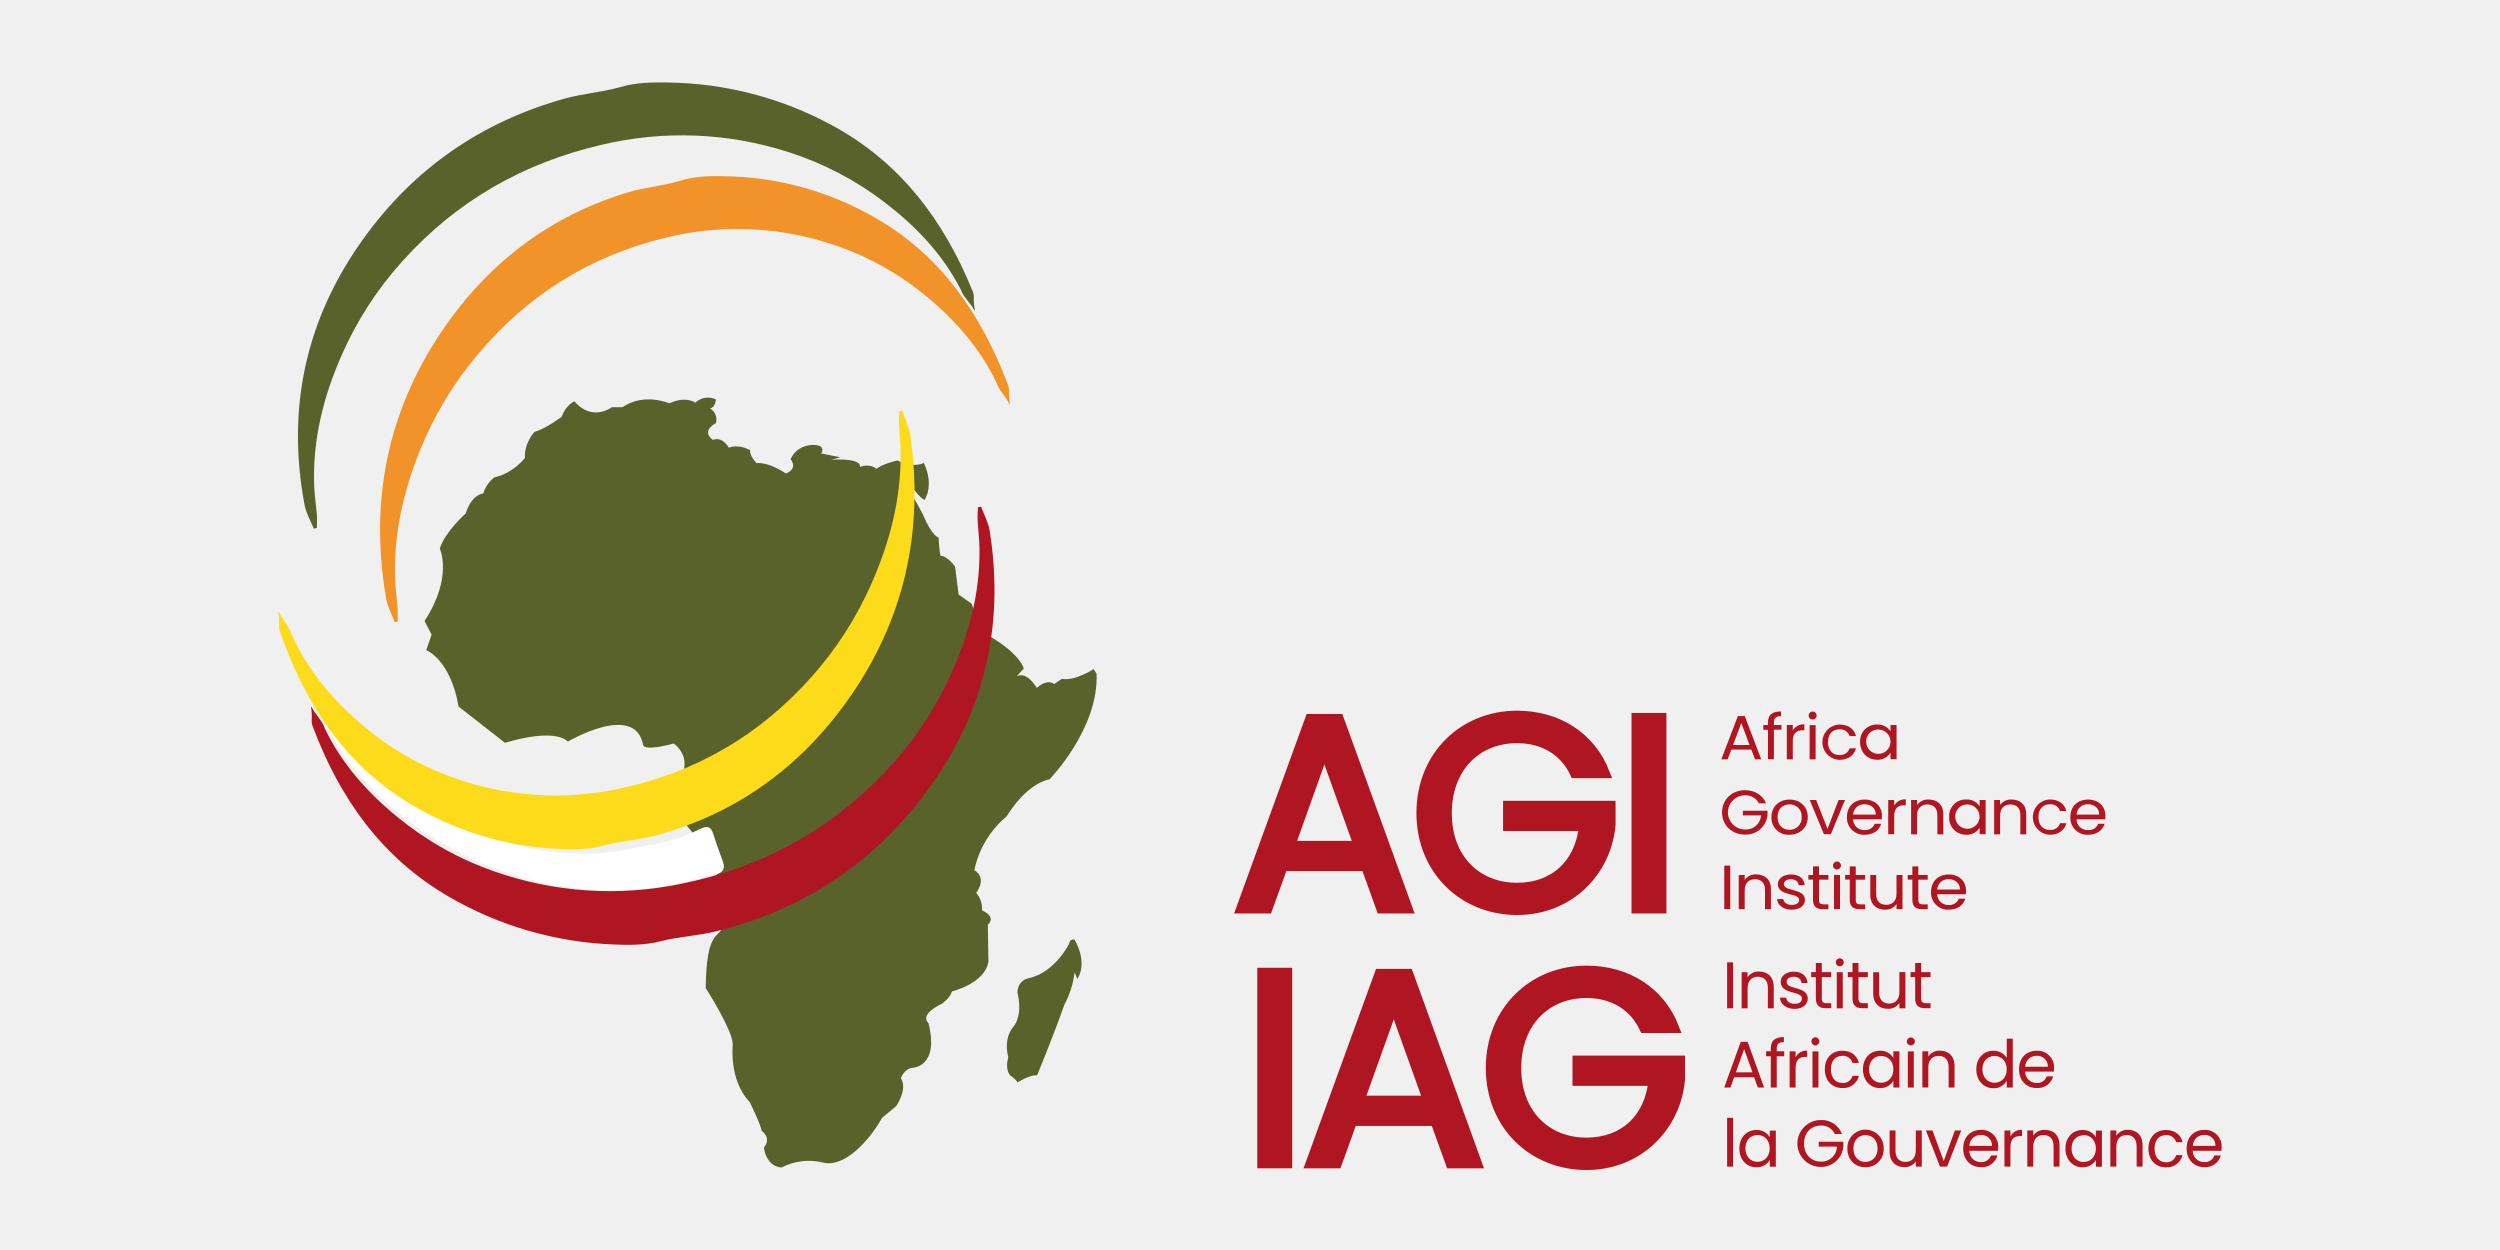
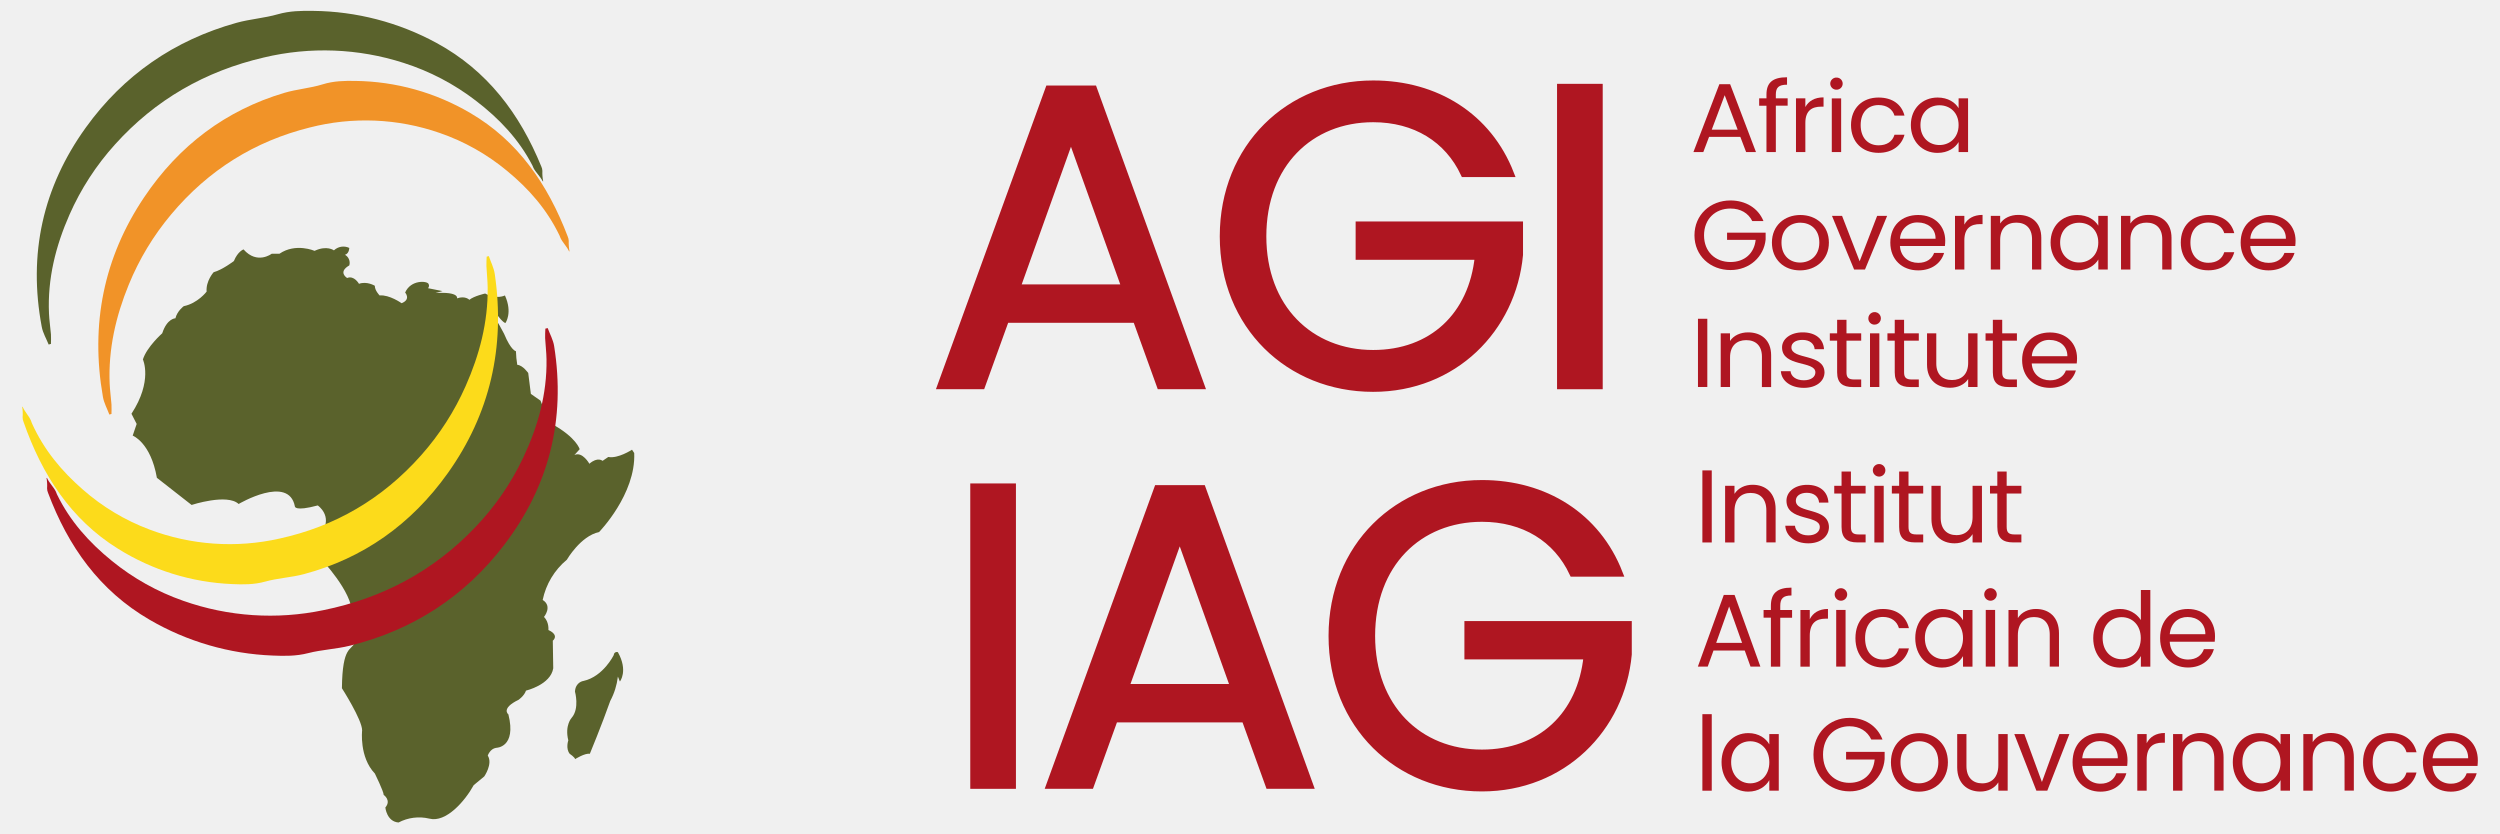
- <svg xmlns="http://www.w3.org/2000/svg" id="Calque_1" data-name="Calque 1" viewBox="0 0 1000 500">
+ <svg xmlns="http://www.w3.org/2000/svg" id="Calque_1" data-name="Calque 1" viewBox="0 0 1500 500">
  <defs>
-     <style>.cls-1{fill:#5a622c;}.cls-2{fill:#fff;}.cls-3{fill:#f19328;}.cls-4,.cls-6{fill:#af1621;}.cls-5{fill:#fcdb1b;}.cls-6{stroke:#af1621;stroke-miterlimit:10;stroke-width:4px;}</style>
+     <style>.cls-1{fill:#5a622c;}.cls-2{fill:#f19328;}.cls-3,.cls-5{fill:#af1621;}.cls-4{fill:#fcdb1b;}.cls-5{stroke:#af1621;stroke-miterlimit:10;stroke-width:4px;}</style>
  </defs>
-   <path class="cls-1" d="M419.83,311.71s19.74-20.22,18.8-42.26l-1.18-1.82s-7.52,4.93-12.69,3.89l-3.05,2.08s-2.59-2.34-7,1.55c0,0-3.77-6.74-8-4.66l2.82-3.11s-1.64-6.23-14.8-13.49c0,0-2.59-3.11-6.11-12.44l-5.18-3.63s-.7-5.45-1.41-11.15c0,0-2.82-4.15-5.87-4.41a54.77,54.77,0,0,1-.71-7.26s-2.58-.26-6.34-9.33c0,0-4.47-8.56-5.64-9.34l-1.88-3.89.94-1.55s4.23,7.78,7.28,9.07c0,0,4-5.44-.23-14.78,0,0-4.47,2.34-10.58-1,0,0-5.88,1.29-8.46,3.37,0,0-2.12-2.34-6.58-.78,0,0,1.41-3.63-11.52-2.85l3.76-1-7.76-1.56a1.9,1.9,0,0,0,.24-2.33c-.71-1.56-9.4-2.33-12.46,4.67,0,0,3.29,3.63-1.88,5.7,0,0-6.58-4.67-11.75-4.15,0,0-2.59-2.59-2.59-5.18,0,0-4.23-2.6-8.46-1,0,0-2.58-4.67-6.34-3.11,0,0-5.18-3.11,1.17-6.74A5,5,0,0,0,284,163.4s2.12-.26,2.35-3.63a7.31,7.31,0,0,0-8.23,1.3s-3.76-2.85-10.34.26c0,0-10.1-4.41-18.8,1.55h-4.23s-7.76,6-15-2.33c0,0-3.06,1-5.18,6.22,0,0-6.11,4.67-10.81,6,0,0-4.23,4.66-3.76,10.37,0,0-4.7,6.22-12.22,7.78a12.92,12.92,0,0,0-4.47,6.48s-4.46,0-7.05,8c0,0-8.22,7.26-10.34,14,0,0,5.41,11.41-6.11,29l2.82,5.44-2.12,6.23s9.64,3.63,12.93,22.55c0,0,8.23,6.48,18.57,14.52,0,0,19-6.22,25.15-.52,0,0,26.8-15.81,30.09,1.3,0,0-.24,2.85,12.22-.52,0,0,8,5.45,2.35,14.26a12.66,12.66,0,0,1-1.88,9.34A47.3,47.3,0,0,1,271,326s16.93,17.63,16.69,29.3l-1.64,1.56s4.7,9.59,3.05,14-6.58,1.3-6.81,24.37c0,0,10.81,16.85,10.81,22.56,0,0-1.65,14.26,6.81,23.07,0,0,4.7,9.6,4.7,11.41,0,0,4.24,2.86.94,6.74,0,0,.71,7.52,7.06,8A23.52,23.52,0,0,1,329.1,465c8.93,2.33,19-9.34,23.74-17.89l5.64-4.67s4.7-6.74,1.88-11.15c0,0,1.18-3.63,4.47-4.15,0,0,11,0,6.58-17.89,0,0-4.23-3.11,5.4-7.78,0,0,3.06-2.07,4-4.92,0,0,13.16-3.11,14.57-11.93,0,0-.23-11.41-.23-14.78,0,0,3.76-2.85-2.35-5.7a9.34,9.34,0,0,0-2.35-7s4.7-5.71-.71-9.08a38,38,0,0,1,12.93-21.52S410,313.79,419.83,311.71Zm7.88,65.69s-5.6,11.54-16.21,13.88c0,0-4.25.5-4.55,5.69,0,0,2.58,9-1.82,14,0,0-3.79,4-1.82,12,0,0-1.51,4.35.76,7.19,0,0,2.73,1.84,2.88,2.84,0,0,5.3-3.34,7.88-2.84,0,0,6.37-15.38,10.91-28.26a36.91,36.91,0,0,0,4.1-13l1.06,2.68s4.54-5.69-1.06-15.72A1.63,1.63,0,0,0,427.71,377.4Z" />
-   <path class="cls-1" d="M389.53,118.58a5.89,5.89,0,0,0-.59-2.39c-11.48-28.09-28.8-51.26-56-66A141,141,0,0,0,267,33c-6.33-.11-12.57,0-18.85,1.82-7.21,2.07-14.87,2.57-22.1,4.57-33.35,9.25-60.43,27.94-80.61,56-23.07,32-30.93,67.76-23.61,106.63.62,3.27,2.44,6.31,3.71,9.45l1.22-.34c0-1.69.11-3.39,0-5.07-.3-3.76-.89-7.5-1.06-11.26-.8-18.52,3.59-36,11-52.81A140,140,0,0,1,161,104.44C182.5,80.5,209.2,65.23,240.58,57.93a138.69,138.69,0,0,1,74.7,2.88A126.22,126.22,0,0,1,354,81.05c12.41,9.5,23,20.61,30.21,34.6,0,.06.05.12.08.17l-.05-.1.05.1c.18.38.35.78.5,1.18,1.3,2.52,3.64,4.53,4.89,7.07l.31.14A23.14,23.14,0,0,1,389.53,118.58Z" />
-   <path class="cls-2" d="M133.36,289.76a26.07,26.07,0,0,1,2.48,2.68c14.31,20.27,33.62,34,56.9,41.75,18.57,6.18,37.74,9.49,57.45,5.69,6.24-1.21,12.52-2.25,18.66-3.84a62.75,62.75,0,0,0,11.08-4.42c2.68-1.29,4.36-1.3,5.36,1.9,1.19,3.81,2.6,7.57,3.94,11.33,1,2.86-.44,4.38-2.94,4.93-9.54,2.07-19,5-28.69,5.81C229.73,358,203.37,352.1,179,338.47A129.84,129.84,0,0,1,138.14,303a63.17,63.17,0,0,1-5.21-8.81c-.58-1.12-.53-2.57-.77-3.87Z" />
-   <path class="cls-3" d="M403.61,156a6.29,6.29,0,0,0-.54-2.38c-10.68-28.1-26.8-51.27-52.11-66a124.14,124.14,0,0,0-61.38-17.15c-5.89-.11-11.69,0-17.53,1.82-6.71,2.08-13.84,2.57-20.57,4.57-31,9.25-56.22,28-75,56-21.47,32-28.78,67.76-22,106.63.57,3.27,2.27,6.31,3.44,9.45l1.14-.34c0-1.69.1-3.39,0-5.07-.28-3.75-.83-7.49-1-11.25-.75-18.53,3.33-36,10.22-52.82A141.58,141.58,0,0,1,191,141.89C211,118,235.83,102.68,265,95.38a120.56,120.56,0,0,1,69.51,2.88,114.8,114.8,0,0,1,36,20.24c11.55,9.5,21.37,20.62,28.11,34.61a1.11,1.11,0,0,1,.07.16l0-.09,0,.09c.18.39.33.78.47,1.18,1.21,2.52,3.39,4.53,4.55,7.08l.29.14A24.84,24.84,0,0,1,403.61,156Z" />
-   <path class="cls-4" d="M124.66,288.36a5.72,5.72,0,0,0,.52,2.41c10.72,28.54,27.45,52.29,54.35,67.91a141.78,141.78,0,0,0,65.74,19.1c6.36.28,12.62.34,19-1.29,7.29-1.89,15-2.16,22.32-4,33.75-8.33,61.47-26.33,82.53-53.87,24.08-31.49,33-67.16,26.74-106.4-.52-3.29-2.27-6.4-3.45-9.59l-1.23.31c-.05,1.7-.21,3.4-.13,5.09.19,3.78.68,7.55.74,11.33.28,18.62-4.62,36-12.53,52.72a141.13,141.13,0,0,1-25.49,37c-22.32,23.42-49.55,38-81.27,44.43a139.32,139.32,0,0,1-74.93-5,126.54,126.54,0,0,1-38.25-21.42c-12.2-9.89-22.48-21.36-29.35-35.61a.87.87,0,0,1-.07-.17,1,1,0,0,0,0,.1,1,1,0,0,1,0-.1,10.29,10.29,0,0,1-.47-1.2c-1.24-2.56-3.53-4.64-4.71-7.24l-.31-.15A23.6,23.6,0,0,1,124.66,288.36Z" />
-   <path class="cls-5" d="M111.58,250.36a6.24,6.24,0,0,0,.48,2.41C122,281.28,137.5,305,162.5,320.56a124.75,124.75,0,0,0,61.13,19c5.91.27,11.75.32,17.66-1.33,6.79-1.9,14-2.19,20.78-4,31.42-8.4,57.25-26.45,76.9-54,22.47-31.54,30.83-67.22,25.09-106.44-.48-3.3-2.1-6.4-3.19-9.59l-1.15.31c-.05,1.7-.2,3.4-.12,5.09.17,3.78.61,7.55.66,11.33.22,18.62-4.37,36-11.77,52.74a142.32,142.32,0,0,1-23.79,37C303.89,294.08,278.52,308.7,249,315.2a121.06,121.06,0,0,1-69.7-4.87A115.25,115.25,0,0,1,143.74,289c-11.33-9.86-20.87-21.31-27.24-35.54,0-.06,0-.12-.07-.17l0,.09,0-.09a12.21,12.21,0,0,1-.43-1.2c-1.15-2.57-3.28-4.64-4.37-7.23l-.29-.15A24.7,24.7,0,0,1,111.58,250.36Z" />
-   <path class="cls-6" d="M546.38,346.43H513.14L507,363.38h-10.5l27.55-75.77h11.48L563,363.38H552.5Zm-16.62-46.58L516,338.34h27.55Z" />
-   <path class="cls-6" d="M641.93,309.26H630c-4.16-8.86-12.47-14-23.18-14-16.08,0-28.1,11.59-28.1,30s12,29.85,28.1,29.85c15,0,25.25-9.62,26.78-24.71H603.23v-8.09h41v7.65C642.48,348.84,627.5,364,606.84,364c-21.43,0-38.27-16-38.27-38.81s16.84-38.92,38.27-38.92C622.91,286.3,636.25,294.61,641.93,309.26Z" />
-   <path class="cls-6" d="M654.61,287.17h9.95v76.21h-9.95Z" />
-   <path class="cls-6" d="M504.92,389.11h9.95v76.21h-9.95Z" />
-   <path class="cls-6" d="M574.13,448.37H540.89l-6.12,16.95h-10.5l27.55-75.77H563.3l27.45,75.77h-10.5ZM557.51,401.8l-13.78,38.48h27.55Z" />
-   <path class="cls-6" d="M669.68,411.2H657.76c-4.15-8.86-12.46-14-23.17-14-16.08,0-28.1,11.59-28.1,30s12,29.85,28.1,29.85c15,0,25.25-9.62,26.78-24.71H631v-8.09h41v7.65C670.23,450.78,655.25,466,634.59,466c-21.43,0-38.27-16-38.27-38.82s16.84-38.92,38.27-38.92C650.66,388.24,664,396.55,669.68,411.2Z" />
-   <path class="cls-4" d="M700.52,299.85h-8l-1.46,3.87h-2.52l6.61-17.3h2.75l6.59,17.3H702Zm-4-10.64-3.3,8.79h6.61Z" />
-   <path class="cls-4" d="M707.19,291.91h-1.87V290h1.87v-1c0-3,1.57-4.42,5.24-4.42v1.9c-2.15,0-2.86.75-2.86,2.52v1h3v1.87h-3v11.81h-2.38Z" />
-   <path class="cls-4" d="M717.11,303.72h-2.39V290h2.39v2.22a4.89,4.89,0,0,1,4.64-2.47v2.34h-.63c-2.28,0-4,1-4,4.15Z" />
-   <path class="cls-4" d="M723.46,286.27a1.6,1.6,0,1,1,1.62,1.54A1.56,1.56,0,0,1,723.46,286.27Zm.39,3.77h2.39v13.68h-2.39Z" />
-   <path class="cls-4" d="M735.76,289.81c3.57,0,5.9,1.75,6.64,4.62h-2.57a3.91,3.91,0,0,0-4.07-2.7c-2.62,0-4.56,1.78-4.56,5.12s1.94,5.17,4.56,5.17c2.13,0,3.54-1,4.07-2.69h2.57c-.74,2.72-3.07,4.61-6.64,4.61a7.07,7.07,0,0,1,0-14.13Z" />
-   <path class="cls-4" d="M750.85,289.81a6,6,0,0,1,5.35,2.72V290h2.42v13.68H756.2v-2.55a6.05,6.05,0,0,1-5.38,2.77c-3.83,0-6.79-2.87-6.79-7.11A6.63,6.63,0,0,1,750.85,289.81Zm.47,2a4.72,4.72,0,0,0-4.85,5,4.87,4.87,0,1,0,4.85-5Z" />
-   <path class="cls-4" d="M706.42,321.33h-2.86a5.87,5.87,0,0,0-5.56-3.2,6.83,6.83,0,0,0,0,13.66,6.05,6.05,0,0,0,6.43-5.64h-7.29V324.3H707v1.75a8.7,8.7,0,0,1-9,7.79c-5.14,0-9.18-3.65-9.18-8.87s4-8.89,9.18-8.89C701.86,316.08,705.06,318,706.42,321.33Z" />
-   <path class="cls-4" d="M715.74,333.91a6.8,6.8,0,0,1-7.16-7.09c0-4.32,3.2-7,7.27-7s7.26,2.72,7.26,7S719.83,333.91,715.74,333.91Zm0-2a4.75,4.75,0,0,0,4.93-5.09,4.7,4.7,0,0,0-4.85-5.07c-2.52,0-4.8,1.62-4.8,5.07S713.25,331.91,715.74,331.91Z" />
-   <path class="cls-4" d="M726.47,320,731,331.59,735.42,320H738l-5.65,13.69h-2.78L723.9,320Z" />
-   <path class="cls-4" d="M745.89,333.91a6.75,6.75,0,0,1-7.11-7.09c0-4.32,2.91-7,7.11-7s6.9,2.8,6.9,6.54a12.16,12.16,0,0,1-.08,1.37H741.22a4.43,4.43,0,0,0,4.67,4.3,4,4,0,0,0,4-2.52h2.57C751.77,332,749.46,333.91,745.89,333.91Zm-4.64-8.06h9.07c0-2.67-2.07-4.15-4.53-4.15A4.37,4.37,0,0,0,741.25,325.85Z" />
-   <path class="cls-4" d="M757.67,333.69h-2.38V320h2.38v2.23a4.89,4.89,0,0,1,4.65-2.48v2.35h-.63c-2.29,0-4,1-4,4.15Z" />
-   <path class="cls-4" d="M774.94,326c0-2.8-1.6-4.22-4-4.22s-4.12,1.45-4.12,4.39v7.57h-2.38V320h2.38V322a5.42,5.42,0,0,1,4.62-2.2c3.33,0,5.88,1.95,5.88,5.87v8.07h-2.36Z" />
-   <path class="cls-4" d="M786.48,319.78a6.05,6.05,0,0,1,5.36,2.72V320h2.41v13.69h-2.41v-2.55a6.09,6.09,0,0,1-5.38,2.77,6.73,6.73,0,0,1-6.8-7.11A6.64,6.64,0,0,1,786.48,319.78Zm.48,2a4.73,4.73,0,0,0-4.86,5.05,4.87,4.87,0,1,0,4.86-5.05Z" />
-   <path class="cls-4" d="M808.16,326c0-2.8-1.6-4.22-4-4.22s-4.11,1.45-4.11,4.39v7.57h-2.39V320H800V322a5.39,5.39,0,0,1,4.61-2.2c3.33,0,5.88,1.95,5.88,5.87v8.07h-2.36Z" />
-   <path class="cls-4" d="M819.89,319.78c3.57,0,5.9,1.75,6.64,4.62H824a3.9,3.9,0,0,0-4.06-2.7c-2.63,0-4.57,1.77-4.57,5.12s1.94,5.17,4.57,5.17c2.12,0,3.54-1,4.06-2.7h2.58c-.74,2.72-3.07,4.62-6.64,4.62a7.07,7.07,0,0,1,0-14.13Z" />
-   <path class="cls-4" d="M835.26,333.91a6.75,6.75,0,0,1-7.11-7.09c0-4.32,2.92-7,7.11-7s6.91,2.8,6.91,6.54a12.16,12.16,0,0,1-.08,1.37h-11.5a4.43,4.43,0,0,0,4.67,4.3,3.94,3.94,0,0,0,4-2.52h2.58C841.14,332,838.83,333.91,835.26,333.91Zm-4.64-8.06h9.08c0-2.67-2.07-4.15-4.54-4.15A4.37,4.37,0,0,0,830.62,325.85Z" />
-   <path class="cls-4" d="M689.71,346.25h2.39v17.4h-2.39Z" />
-   <path class="cls-4" d="M706,355.91c0-2.79-1.6-4.22-4-4.22s-4.12,1.45-4.12,4.4v7.56h-2.39V350h2.39v1.95a5.39,5.39,0,0,1,4.61-2.2c3.34,0,5.88,1.95,5.88,5.87v8.06H706Z" />
-   <path class="cls-4" d="M716.74,363.88c-3.36,0-5.72-1.75-5.88-4.25h2.47c.13,1.33,1.36,2.33,3.38,2.33s2.94-.9,2.94-2c0-3-8.5-1.27-8.5-6.36,0-2.1,2.07-3.82,5.27-3.82s5.28,1.62,5.43,4.29h-2.38c-.11-1.37-1.21-2.37-3.13-2.37-1.75,0-2.8.8-2.8,1.9,0,3.24,8.34,1.47,8.44,6.36C722,362.18,719.91,363.88,716.74,363.88Z" />
-   <path class="cls-4" d="M725.21,351.84h-1.86V350h1.86v-3.44h2.39V350h3.75v1.87H727.6v8.07c0,1.35.53,1.82,2,1.82h1.76v1.92H729.2c-2.54,0-4-1-4-3.74Z" />
-   <path class="cls-4" d="M733.19,346.2a1.6,1.6,0,0,1,3.2,0,1.6,1.6,0,0,1-3.2,0Zm.39,3.77H736v13.68h-2.39Z" />
-   <path class="cls-4" d="M739.91,351.84h-1.86V350h1.86v-3.44h2.39V350h3.75v1.87H742.3v8.07c0,1.35.52,1.82,2,1.82h1.76v1.92H743.9c-2.55,0-4-1-4-3.74Z" />
-   <path class="cls-4" d="M761,363.65h-2.39v-2a5.35,5.35,0,0,1-4.59,2.22c-3.31,0-5.9-1.94-5.9-5.86v-8h2.36v7.72c0,2.77,1.6,4.19,4,4.19s4.12-1.45,4.12-4.39V350H761Z" />
-   <path class="cls-4" d="M764.94,351.84h-1.86V350h1.86v-3.44h2.39V350h3.75v1.87h-3.75v8.07c0,1.35.52,1.82,2,1.82h1.76v1.92h-2.15c-2.55,0-4-1-4-3.74Z" />
-   <path class="cls-4" d="M779.53,363.88a6.75,6.75,0,0,1-7.11-7.09c0-4.32,2.91-7,7.11-7s6.9,2.79,6.9,6.54a12.16,12.16,0,0,1-.08,1.37H774.86a4.43,4.43,0,0,0,4.67,4.3,4,4,0,0,0,4-2.53h2.57C785.41,361.93,783.1,363.88,779.53,363.88Zm-4.64-8.07H784c0-2.67-2.07-4.14-4.53-4.14A4.36,4.36,0,0,0,774.89,355.81Z" />
-   <path class="cls-4" d="M690.84,384.94h2.39v18.38h-2.39Z" />
-   <path class="cls-4" d="M707.16,395.14c0-2.95-1.6-4.45-4-4.45s-4.12,1.53-4.12,4.64v8h-2.39V388.87H699v2.05a5.29,5.29,0,0,1,4.61-2.32c3.34,0,5.88,2.06,5.88,6.2v8.52h-2.36Z" />
-   <path class="cls-4" d="M717.87,403.56c-3.36,0-5.72-1.85-5.88-4.48h2.47c.13,1.39,1.36,2.45,3.38,2.45s2.94-.95,2.94-2.14c0-3.22-8.5-1.34-8.5-6.72,0-2.22,2.07-4,5.27-4s5.27,1.71,5.43,4.54h-2.39c-.1-1.45-1.2-2.51-3.12-2.51-1.76,0-2.81.84-2.81,2,0,3.42,8.35,1.55,8.45,6.72C723.11,401.77,721,403.56,717.87,403.56Z" />
-   <path class="cls-4" d="M726.34,390.84h-1.86v-2h1.86v-3.64h2.39v3.64h3.75v2h-3.75v8.53c0,1.42.52,1.92,2,1.92h1.76v2h-2.15c-2.55,0-4-1.05-4-3.95Z" />
-   <path class="cls-4" d="M734.32,384.88a1.6,1.6,0,1,1,1.63,1.64A1.61,1.61,0,0,1,734.32,384.88Zm.39,4h2.39v14.45h-2.39Z" />
-   <path class="cls-4" d="M741,390.84h-1.87v-2H741v-3.64h2.38v3.64h3.76v2h-3.76v8.53c0,1.42.53,1.92,2,1.92h1.76v2H745c-2.54,0-4-1.05-4-3.95Z" />
-   <path class="cls-4" d="M762.16,403.32h-2.39v-2.13a5.29,5.29,0,0,1-4.59,2.34c-3.31,0-5.9-2-5.9-6.2v-8.46h2.36V397c0,2.93,1.6,4.43,4,4.43s4.12-1.53,4.12-4.64v-7.94h2.39Z" />
-   <path class="cls-4" d="M766.07,390.84h-1.86v-2h1.86v-3.64h2.39v3.64h3.75v2h-3.75v8.53c0,1.42.52,1.92,2,1.92h1.76v2h-2.15c-2.55,0-4-1.05-4-3.95Z" />
-   <path class="cls-4" d="M701.65,430.9h-8L692.2,435h-2.52l6.62-18.28h2.75L705.64,435h-2.52Zm-4-11.24-3.31,9.28H701Z" />
-   <path class="cls-4" d="M708.31,422.51h-1.86v-2h1.86v-1c0-3.22,1.58-4.67,5.25-4.67v2c-2.15,0-2.86.8-2.86,2.67v1h3v2h-3V435h-2.39Z" />
-   <path class="cls-4" d="M718.23,435h-2.38V420.53h2.38v2.35a4.85,4.85,0,0,1,4.65-2.62v2.48h-.63c-2.28,0-4,1-4,4.38Z" />
-   <path class="cls-4" d="M724.58,416.55a1.61,1.61,0,0,1,1.63-1.64,1.64,1.64,0,0,1,0,3.27A1.61,1.61,0,0,1,724.58,416.55Zm.4,4h2.39V435H725Z" />
-   <path class="cls-4" d="M736.89,420.29c3.57,0,5.9,1.85,6.64,4.88H741a3.93,3.93,0,0,0-4.07-2.85c-2.62,0-4.57,1.88-4.57,5.41s1.95,5.46,4.57,5.46a3.87,3.87,0,0,0,4.07-2.85h2.57a6.4,6.4,0,0,1-6.64,4.88c-4.09,0-7-2.9-7-7.49S732.8,420.29,736.89,420.29Z" />
-   <path class="cls-4" d="M752,420.29a6,6,0,0,1,5.35,2.88v-2.64h2.41V435h-2.41v-2.69a6,6,0,0,1-5.38,2.93c-3.83,0-6.79-3-6.79-7.52S748.12,420.29,752,420.29Zm.47,2.09c-2.62,0-4.85,1.92-4.85,5.32s2.23,5.41,4.85,5.41,4.88-2,4.88-5.38S755.07,422.38,752.45,422.38Z" />
-   <path class="cls-4" d="M762.74,416.55a1.6,1.6,0,1,1,1.62,1.63A1.6,1.6,0,0,1,762.74,416.55Zm.39,4h2.39V435h-2.39Z" />
-   <path class="cls-4" d="M779.45,426.81c0-3-1.6-4.46-4-4.46s-4.12,1.53-4.12,4.64v8h-2.39V420.53h2.39v2.06a5.28,5.28,0,0,1,4.61-2.33c3.34,0,5.88,2.06,5.88,6.2V435h-2.36Z" />
-   <path class="cls-4" d="M797.37,420.29a6.27,6.27,0,0,1,5.33,2.82v-7.65h2.41V435H802.7v-2.71a5.9,5.9,0,0,1-5.35,3c-3.86,0-6.83-3-6.83-7.52S793.49,420.29,797.37,420.29Zm.45,2.09c-2.63,0-4.86,1.92-4.86,5.32s2.23,5.41,4.86,5.41,4.88-2,4.88-5.38S800.44,422.38,797.82,422.38Z" />
-   <path class="cls-4" d="M814.72,435.22c-4.1,0-7.11-2.9-7.11-7.49s2.91-7.44,7.11-7.44a6.61,6.61,0,0,1,6.9,6.91,13.64,13.64,0,0,1-.08,1.45H810.05a4.53,4.53,0,0,0,4.67,4.54,4,4,0,0,0,4-2.66h2.57A6.47,6.47,0,0,1,814.72,435.22Zm-4.65-8.52h9.08a4.23,4.23,0,0,0-4.54-4.38A4.47,4.47,0,0,0,810.07,426.7Z" />
-   <path class="cls-4" d="M690.84,447.12h2.39v19.53h-2.39Z" />
-   <path class="cls-4" d="M702.57,452a6,6,0,0,1,5.35,2.88v-2.64h2.41v14.46h-2.41V464a6,6,0,0,1-5.38,2.92c-3.83,0-6.79-3-6.79-7.51S698.71,452,702.57,452ZM703,454c-2.62,0-4.85,1.92-4.85,5.33s2.23,5.4,4.85,5.4,4.88-2,4.88-5.38S705.66,454,703,454Z" />
-   <path class="cls-4" d="M736.78,453.59h-2.86a5.82,5.82,0,0,0-5.56-3.38c-3.86,0-6.74,2.8-6.74,7.23s2.88,7.2,6.74,7.2a6.18,6.18,0,0,0,6.43-6H727.5v-1.95h9.83v1.84a8.89,8.89,0,0,1-9,8.24,9.38,9.38,0,0,1,0-18.76A8.63,8.63,0,0,1,736.78,453.59Z" />
-   <path class="cls-4" d="M746.1,466.88c-4.07,0-7.16-2.9-7.16-7.49a7.27,7.27,0,1,1,14.53,0A7.15,7.15,0,0,1,746.1,466.88Zm0-2.11c2.49,0,4.93-1.71,4.93-5.38s-2.38-5.35-4.85-5.35-4.8,1.71-4.8,5.35S743.61,464.77,746.1,464.77Z" />
-   <path class="cls-4" d="M768.72,466.65h-2.39v-2.14a5.29,5.29,0,0,1-4.59,2.35c-3.31,0-5.9-2.06-5.9-6.2v-8.47h2.36v8.15c0,2.93,1.6,4.43,4,4.43s4.12-1.53,4.12-4.64v-7.94h2.39Z" />
-   <path class="cls-4" d="M773,452.19l4.49,12.24,4.46-12.24h2.54l-5.64,14.46H776l-5.64-14.46Z" />
-   <path class="cls-4" d="M792.39,466.88c-4.1,0-7.11-2.9-7.11-7.49s2.91-7.44,7.11-7.44a6.61,6.61,0,0,1,6.9,6.91,14,14,0,0,1-.08,1.46H787.72a4.53,4.53,0,0,0,4.67,4.53,4,4,0,0,0,4-2.66H799A6.46,6.46,0,0,1,792.39,466.88Zm-4.65-8.52h9.08a4.23,4.23,0,0,0-4.54-4.38A4.47,4.47,0,0,0,787.74,458.36Z" />
-   <path class="cls-4" d="M804.17,466.65h-2.39V452.19h2.39v2.35a4.83,4.83,0,0,1,4.64-2.61v2.48h-.63c-2.28,0-4,1-4,4.38Z" />
-   <path class="cls-4" d="M821.43,458.47c0-3-1.6-4.46-4-4.46s-4.12,1.53-4.12,4.64v8h-2.39V452.19h2.39v2.06a5.3,5.3,0,0,1,4.62-2.32c3.33,0,5.88,2.05,5.88,6.2v8.52h-2.37Z" />
-   <path class="cls-4" d="M833,452a6,6,0,0,1,5.35,2.88v-2.64h2.42v14.46h-2.42V464a6,6,0,0,1-5.37,2.92c-3.84,0-6.8-3-6.8-7.51S829.12,452,833,452Zm.47,2.09c-2.62,0-4.85,1.92-4.85,5.33s2.23,5.4,4.85,5.4,4.88-2,4.88-5.38S836.08,454,833.45,454Z" />
-   <path class="cls-4" d="M854.65,458.47c0-3-1.6-4.46-4-4.46s-4.12,1.53-4.12,4.64v8h-2.39V452.19h2.39v2.06a5.3,5.3,0,0,1,4.62-2.32c3.33,0,5.88,2.05,5.88,6.2v8.52h-2.37Z" />
-   <path class="cls-4" d="M866.39,452c3.56,0,5.9,1.85,6.63,4.88h-2.57a3.92,3.92,0,0,0-4.06-2.85c-2.63,0-4.57,1.88-4.57,5.41s1.94,5.46,4.57,5.46a3.85,3.85,0,0,0,4.06-2.85H873a6.39,6.39,0,0,1-6.63,4.88c-4.1,0-7-2.9-7-7.49S862.29,452,866.39,452Z" />
-   <path class="cls-4" d="M881.76,466.88c-4.09,0-7.11-2.9-7.11-7.49s2.91-7.44,7.11-7.44a6.61,6.61,0,0,1,6.9,6.91,11.69,11.69,0,0,1-.08,1.46H877.09a4.53,4.53,0,0,0,4.67,4.53,4,4,0,0,0,4-2.66h2.57A6.46,6.46,0,0,1,881.76,466.88Zm-4.64-8.52h9.08a4.24,4.24,0,0,0-4.54-4.38A4.46,4.46,0,0,0,877.12,458.36Z" />
+   <path class="cls-1" d="M359.43,319.24s22.15-22.69,21.1-47.42l-1.32-2s-8.44,5.52-14.24,4.36l-3.43,2.33s-2.9-2.62-7.91,1.74c0,0-4.22-7.56-9-5.23l3.17-3.49s-1.85-7-16.62-15.13c0,0-2.9-3.49-6.86-14l-5.8-4.07s-.79-6.11-1.58-12.51c0,0-3.16-4.65-6.59-4.94a60.57,60.57,0,0,1-.79-8.15s-2.9-.29-7.12-10.47c0,0-5-9.6-6.33-10.48L294,185.42l1.05-1.74s4.75,8.72,8.18,10.18c0,0,4.48-6.11-.27-16.59,0,0-5,2.62-11.86-1.16,0,0-6.6,1.46-9.5,3.78,0,0-2.37-2.62-7.38-.87,0,0,1.58-4.07-12.92-3.2l4.22-1.16-8.71-1.75a2.13,2.13,0,0,0,.27-2.62c-.79-1.74-10.55-2.62-14,5.24,0,0,3.69,4.07-2.11,6.4,0,0-7.38-5.24-13.19-4.66,0,0-2.9-2.9-2.9-5.81,0,0-4.74-2.91-9.49-1.17,0,0-2.9-5.23-7.12-3.49,0,0-5.8-3.49,1.32-7.56a5.56,5.56,0,0,0-2.64-6.4s2.37-.29,2.64-4.08a8.2,8.2,0,0,0-9.23,1.46s-4.22-3.2-11.61.29c0,0-11.34-4.95-21.1,1.75H163s-8.71,6.69-16.88-2.62c0,0-3.43,1.16-5.8,7,0,0-6.86,5.24-12.13,6.69,0,0-4.75,5.24-4.22,11.64,0,0-5.28,7-13.72,8.73,0,0-3.95,2.9-5,7.27,0,0-5,0-7.91,9,0,0-9.23,8.14-11.6,15.71,0,0,6.06,12.8-6.86,32.58L82,254.37l-2.38,7s10.81,4.07,14.51,25.31c0,0,9.23,7.27,20.83,16.29,0,0,21.36-7,28.22-.58,0,0,30.06-17.75,33.75,1.45,0,0-.26,3.2,13.72-.58,0,0,9,6.11,2.64,16a14.19,14.19,0,0,1-2.11,10.47,53.05,53.05,0,0,1,1.31,5.53s19,19.78,18.73,32.88l-1.85,1.74s5.28,10.76,3.43,15.71-7.38,1.46-7.65,27.35c0,0,12.13,18.91,12.13,25.31,0,0-1.84,16,7.65,25.89,0,0,5.28,10.76,5.28,12.8,0,0,4.74,3.2,1,7.56,0,0,.79,8.44,7.91,9a26.42,26.42,0,0,1,18.46-2.33c10,2.62,21.36-10.47,26.64-20.07l6.33-5.24s5.27-7.56,2.11-12.51c0,0,1.32-4.07,5-4.65,0,0,12.39,0,7.38-20.07,0,0-4.74-3.5,6.07-8.73,0,0,3.43-2.33,4.48-5.53,0,0,14.77-3.49,16.35-13.38,0,0-.26-12.8-.26-16.58,0,0,4.22-3.2-2.64-6.4,0,0,.53-4.66-2.64-7.86,0,0,5.28-6.4-.79-10.18a42.59,42.59,0,0,1,14.51-24.15S348.35,321.57,359.43,319.24ZM368.28,393s-6.29,12.94-18.2,15.57c0,0-4.76.56-5.1,6.38,0,0,2.89,10.13-2,15.75,0,0-4.25,4.51-2,13.51,0,0-1.7,4.88.85,8.07,0,0,3.06,2.06,3.23,3.19,0,0,5.95-3.75,8.84-3.19,0,0,7.15-17.26,12.25-31.71a41.36,41.36,0,0,0,4.59-14.63l1.19,3s5.1-6.38-1.19-17.63A1.82,1.82,0,0,0,368.28,393Z" />
+   <path class="cls-1" d="M325.43,102.54a6.41,6.41,0,0,0-.66-2.67c-12.88-31.53-32.31-57.52-62.84-74.1a158.24,158.24,0,0,0-74-19.24c-7.1-.12-14.1,0-21.14,2-8.09,2.34-16.69,2.89-24.81,5.14C104.56,24.08,74.18,45.06,51.53,76.48c-25.89,35.92-34.7,76-26.48,119.64.69,3.67,2.73,7.08,4.15,10.61l1.37-.39c0-1.9.13-3.8,0-5.68-.34-4.22-1-8.42-1.18-12.63-.91-20.79,4-40.38,12.32-59.27A157.41,157.41,0,0,1,69,86.68c24.17-26.86,54.12-44,89.33-52.19a155.71,155.71,0,0,1,83.82,3.24,141.4,141.4,0,0,1,43.39,22.71c13.93,10.65,25.78,23.13,33.9,38.82a1.63,1.63,0,0,1,.09.19.54.54,0,0,1-.05-.11.54.54,0,0,0,.05.11,12.74,12.74,0,0,1,.56,1.32c1.46,2.83,4.09,5.08,5.49,7.94l.35.16A25.78,25.78,0,0,1,325.43,102.54Z" />
+   <path class="cls-2" d="M341.24,144.57a7.06,7.06,0,0,0-.61-2.68c-12-31.53-30.07-57.51-58.47-74.09a139.33,139.33,0,0,0-68.87-19.25c-6.6-.12-13.12,0-19.67,2.05-7.52,2.33-15.52,2.88-23.08,5.13C135.73,66.1,107.46,87.08,86.4,118.5c-24.09,35.92-32.29,76-24.65,119.64.65,3.67,2.55,7.08,3.87,10.61l1.27-.39c0-1.89.12-3.8,0-5.68-.31-4.22-.93-8.41-1.1-12.63-.84-20.78,3.74-40.38,11.47-59.26a159,159,0,0,1,25.39-42.09c22.49-26.86,50.35-44,83.12-52.18a135.12,135.12,0,0,1,78,3.23,128.9,128.9,0,0,1,40.38,22.71c13,10.65,24,23.13,31.54,38.82,0,.06.05.13.08.19l-.05-.11.05.11c.19.43.37.87.52,1.32,1.36,2.83,3.8,5.08,5.11,7.94l.33.16A27.87,27.87,0,0,1,341.24,144.57Z" />
+   <path class="cls-3" d="M28.25,293a6.68,6.68,0,0,0,.58,2.71c12,32,30.8,58.67,61,76.18a159,159,0,0,0,73.77,21.44c7.13.32,14.16.39,21.29-1.45,8.19-2.11,16.83-2.42,25-4.45,37.86-9.35,69-29.55,92.59-60.45,27-35.33,37-75.35,30-119.37-.59-3.7-2.55-7.18-3.87-10.77l-1.39.35c-.05,1.9-.23,3.81-.14,5.71.22,4.24.77,8.47.83,12.71.32,20.9-5.19,40.43-14.06,59.15a157.9,157.9,0,0,1-28.6,41.48c-25,26.28-55.6,42.63-91.19,49.85A156.4,156.4,0,0,1,110,360.5a142,142,0,0,1-42.92-24c-13.69-11.1-25.22-24-32.93-39.95,0-.06,0-.13-.08-.19s0,.07,0,.11,0-.07,0-.11a13,13,0,0,1-.53-1.35c-1.39-2.88-4-5.21-5.28-8.12l-.36-.17A25.71,25.71,0,0,1,28.25,293Z" />
+   <path class="cls-4" d="M13.57,250.4a7.11,7.11,0,0,0,.54,2.7c11.14,32,28.55,58.61,56.59,76.07a140,140,0,0,0,68.6,21.28c6.63.31,13.18.36,19.81-1.49,7.62-2.13,15.67-2.45,23.32-4.5,35.25-9.42,64.23-29.68,86.28-60.62,25.21-35.39,34.58-75.42,28.15-119.43-.54-3.7-2.35-7.18-3.58-10.76L292,154c-.05,1.91-.22,3.82-.14,5.71.19,4.24.69,8.47.74,12.71.26,20.89-4.9,40.44-13.2,59.18a159.72,159.72,0,0,1-26.69,41.53c-23.35,26.33-51.81,42.74-84.94,50a135.89,135.89,0,0,1-78.22-5.47,129.37,129.37,0,0,1-39.88-23.95c-12.72-11.07-23.42-23.91-30.57-39.88,0-.07,0-.13-.07-.2s0,.08,0,.11,0-.07,0-.11a11.86,11.86,0,0,1-.49-1.34c-1.28-2.88-3.67-5.21-4.9-8.11L13.3,244A27.28,27.28,0,0,1,13.57,250.4Z" />
+   <path class="cls-5" d="M681.67,191.68H603.49l-14.4,39.86H564.41l64.8-178.21h27l64.54,178.21H696.07ZM642.58,82.13l-32.4,90.52H675Z" />
+   <path class="cls-5" d="M906.41,104.25h-28c-9.77-20.83-29.32-32.92-54.52-32.92-37.8,0-66.09,27.26-66.09,70.46,0,43,28.29,70.2,66.09,70.2,35.23,0,59.4-22.62,63-58.11H815.38v-19h96.43v18c-4.12,44.49-39.35,80.23-87.95,80.23-50.4,0-90-37.54-90-91.29s39.6-91.54,90-91.54C861.66,50.25,893,69.79,906.41,104.25Z" />
+   <path class="cls-5" d="M936.23,52.3h23.4V231.54h-23.4Z" />
+   <path class="cls-5" d="M584.16,292.06h23.4V471.3h-23.4Z" />
+   <path class="cls-5" d="M746.93,431.44H668.76l-14.4,39.86H629.67l64.8-178.21h27L786,471.3H761.33ZM707.85,321.89l-32.41,90.52h64.81Z" />
+   <path class="cls-5" d="M971.67,344h-28c-9.77-20.83-29.31-32.92-54.51-32.92-37.81,0-66.09,27.26-66.09,70.46,0,42.95,28.28,70.21,66.09,70.21,35.23,0,59.4-22.63,63-58.12H880.64v-19h96.43v18c-4.11,44.49-39.34,80.23-87.94,80.23-50.41,0-90-37.54-90-91.29s39.6-91.54,90-91.54C926.93,290,958.3,309.55,971.67,344Z" />
+   <path class="cls-3" d="M1044.2,82.12h-18.76l-3.45,9.1h-5.93l15.55-40.69h6.48l15.49,40.69h-5.92Zm-9.38-25-7.77,20.67h15.55Z" />
+   <path class="cls-3" d="M1059.88,63.45h-4.38V59h4.38V56.75c0-7.16,3.7-10.39,12.34-10.39v4.46c-5.06,0-6.72,1.76-6.72,5.93V59h7.09v4.41h-7.09V91.22h-5.62Z" />
+   <path class="cls-3" d="M1083.21,91.22h-5.62V59h5.62v5.23c1.91-3.58,5.55-5.81,10.92-5.81V64h-1.48c-5.37,0-9.44,2.29-9.44,9.74Z" />
+   <path class="cls-3" d="M1098.14,50.18a3.68,3.68,0,0,1,3.83-3.64,3.64,3.64,0,1,1,0,7.28A3.69,3.69,0,0,1,1098.14,50.18Zm.93,8.86h5.62V91.22h-5.62Z" />
+   <path class="cls-3" d="M1127.09,58.52c8.39,0,13.88,4.11,15.61,10.86h-6c-1.17-3.88-4.57-6.34-9.56-6.34-6.18,0-10.74,4.17-10.74,12s4.56,12.15,10.74,12.15c5,0,8.32-2.29,9.56-6.34h6c-1.73,6.4-7.22,10.86-15.61,10.86-9.63,0-16.48-6.46-16.48-16.67S1117.46,58.52,1127.09,58.52Z" />
+   <path class="cls-3" d="M1162.57,58.52c6.3,0,10.61,3,12.59,6.4V59h5.68V91.22h-5.68v-6c-2,3.47-6.42,6.52-12.65,6.52-9,0-16-6.75-16-16.73S1153.5,58.52,1162.57,58.52Zm1.11,4.64c-6.17,0-11.41,4.28-11.41,11.86s5.24,12,11.41,12,11.48-4.4,11.48-12S1169.85,63.16,1163.68,63.16Z" />
+   <path class="cls-3" d="M1058.08,132.64h-6.72c-2.35-4.76-7-7.52-13.08-7.52-9.07,0-15.86,6.22-15.86,16.09s6.79,16,15.86,16c8.45,0,14.25-5.17,15.11-13.27h-17.15v-4.35h23.14v4.12c-1,10.15-9.44,18.32-21.1,18.32-12.1,0-21.6-8.58-21.6-20.85s9.5-20.91,21.6-20.91C1047.35,120.3,1054.88,124.77,1058.08,132.64Z" />
+   <path class="cls-3" d="M1080,162.23c-9.57,0-16.85-6.46-16.85-16.67s7.53-16.56,17.09-16.56,17.1,6.4,17.1,16.56S1089.62,162.23,1080,162.23Zm0-4.7c5.86,0,11.6-3.81,11.6-12s-5.62-11.92-11.42-11.92-11.29,3.81-11.29,11.92S1074.14,157.53,1080,157.53Z" />
+   <path class="cls-3" d="M1105.24,129.52l10.55,27.25,10.49-27.25h6L1119,161.7h-6.54l-13.27-32.18Z" />
+   <path class="cls-3" d="M1150.91,162.23c-9.63,0-16.72-6.46-16.72-16.67S1141,129,1150.91,129s16.23,6.57,16.23,15.38a28.32,28.32,0,0,1-.19,3.23h-27c.44,6.52,5.25,10.1,11,10.1,5.06,0,8.27-2.47,9.5-5.93h6C1164.73,157.65,1159.3,162.23,1150.91,162.23Zm-10.92-19h21.35c.06-6.29-4.88-9.75-10.68-9.75A10.26,10.26,0,0,0,1140,143.27Z" />
+   <path class="cls-3" d="M1178.62,161.7H1173V129.52h5.61v5.23c1.91-3.58,5.55-5.81,10.92-5.81v5.52h-1.48c-5.37,0-9.44,2.29-9.44,9.74Z" />
+   <path class="cls-3" d="M1219.22,143.5c0-6.58-3.76-9.92-9.44-9.92s-9.68,3.4-9.68,10.33V161.7h-5.62V129.52h5.62v4.59c2.22-3.35,6.29-5.17,10.86-5.17,7.83,0,13.82,4.58,13.82,13.8v19h-5.56Z" />
+   <path class="cls-3" d="M1246.38,129c6.29,0,10.61,3.05,12.59,6.4v-5.88h5.68V161.7H1259v-6c-2,3.47-6.42,6.52-12.65,6.52-9,0-16-6.75-16-16.73S1237.31,129,1246.38,129Zm1.11,4.64c-6.17,0-11.41,4.28-11.41,11.86s5.24,12,11.41,12,11.48-4.4,11.48-12S1253.66,133.64,1247.49,133.64Z" />
+   <path class="cls-3" d="M1297.35,143.5c0-6.58-3.76-9.92-9.43-9.92s-9.69,3.4-9.69,10.33V161.7h-5.62V129.52h5.62v4.59c2.22-3.35,6.29-5.17,10.86-5.17,7.83,0,13.82,4.58,13.82,13.8v19h-5.56Z" />
+   <path class="cls-3" d="M1324.94,129c8.4,0,13.89,4.11,15.61,10.86h-6c-1.17-3.88-4.57-6.34-9.57-6.34-6.17,0-10.73,4.17-10.73,12s4.56,12.15,10.73,12.15c5,0,8.33-2.29,9.57-6.34h6c-1.72,6.4-7.21,10.86-15.61,10.86-9.62,0-16.47-6.46-16.47-16.67S1315.32,129,1324.94,129Z" />
+   <path class="cls-3" d="M1361.11,162.23c-9.63,0-16.72-6.46-16.72-16.67s6.85-16.56,16.72-16.56,16.23,6.57,16.23,15.38a26.2,26.2,0,0,1-.19,3.23h-27c.44,6.52,5.25,10.1,11,10.1,5.06,0,8.27-2.47,9.5-5.93h6.05C1374.93,157.65,1369.5,162.23,1361.11,162.23Zm-10.92-19h21.35c.06-6.29-4.88-9.75-10.68-9.75A10.26,10.26,0,0,0,1350.19,143.27Z" />
+   <path class="cls-3" d="M1018.78,191.26h5.61v40.93h-5.61Z" />
+   <path class="cls-3" d="M1057.16,214c0-6.58-3.76-9.92-9.44-9.92s-9.69,3.4-9.69,10.33v17.8h-5.61V200H1038v4.59c2.22-3.35,6.3-5.17,10.86-5.17,7.84,0,13.82,4.58,13.82,13.8v19h-5.55Z" />
+   <path class="cls-3" d="M1082.34,232.71c-7.9,0-13.45-4.11-13.82-10h5.8c.31,3.11,3.21,5.46,8,5.46,4.44,0,6.91-2.11,6.91-4.75,0-7.17-20-3-20-15,0-4.93,4.87-9,12.4-9s12.4,3.81,12.77,10.1h-5.61c-.25-3.23-2.84-5.58-7.34-5.58-4.14,0-6.61,1.88-6.61,4.46,0,7.64,19.63,3.47,19.87,15C1094.68,228.72,1089.81,232.71,1082.34,232.71Z" />
+   <path class="cls-3" d="M1102.28,204.41h-4.39V200h4.39v-8.1h5.61V200h8.83v4.41h-8.83v19c0,3.17,1.24,4.28,4.69,4.28h4.14v4.53h-5.06c-6,0-9.38-2.35-9.38-8.81Z" />
+   <path class="cls-3" d="M1121,191.14a3.77,3.77,0,1,1,3.83,3.64A3.68,3.68,0,0,1,1121,191.14ZM1122,200h5.61v32.19H1122Z" />
+   <path class="cls-3" d="M1136.84,204.41h-4.38V200h4.38v-8.1h5.61V200h8.83v4.41h-8.83v19c0,3.17,1.24,4.28,4.69,4.28h4.14v4.53h-5.06c-6,0-9.38-2.35-9.38-8.81Z" />
+   <path class="cls-3" d="M1186.51,232.19h-5.61v-4.76c-2.16,3.35-6.3,5.22-10.8,5.22-7.78,0-13.88-4.58-13.88-13.79V200h5.55v18.15c0,6.52,3.76,9.87,9.44,9.87s9.69-3.41,9.69-10.34V200h5.61Z" />
+   <path class="cls-3" d="M1195.71,204.41h-4.38V200h4.38v-8.1h5.62V200h8.82v4.41h-8.82v19c0,3.17,1.23,4.28,4.69,4.28h4.13v4.53h-5.06c-6,0-9.38-2.35-9.38-8.81Z" />
+   <path class="cls-3" d="M1230,232.71c-9.63,0-16.73-6.46-16.73-16.67s6.85-16.56,16.73-16.56,16.22,6.57,16.22,15.38a28.34,28.34,0,0,1-.18,3.23h-27c.43,6.52,5.25,10.1,11,10.1,5,0,8.26-2.46,9.5-5.93h6C1243.85,228.13,1238.42,232.71,1230,232.71Zm-10.93-19h21.35c.07-6.29-4.87-9.75-10.67-9.75A10.27,10.27,0,0,0,1219.1,213.75Z" />
+   <path class="cls-3" d="M1021.43,282.24h5.62v43.24h-5.62Z" />
+   <path class="cls-3" d="M1059.81,306.25c0-6.95-3.76-10.49-9.44-10.49s-9.68,3.6-9.68,10.92v18.8h-5.62v-34h5.62v4.84c2.22-3.53,6.29-5.46,10.85-5.46,7.84,0,13.83,4.84,13.83,14.58v20h-5.56Z" />
+   <path class="cls-3" d="M1085,326c-7.9,0-13.46-4.34-13.83-10.55h5.8c.31,3.29,3.21,5.77,8,5.77,4.45,0,6.91-2.23,6.91-5,0-7.57-20-3.17-20-15.82,0-5.22,4.88-9.5,12.41-9.5s12.4,4,12.77,10.67h-5.62c-.24-3.41-2.83-5.89-7.34-5.89-4.14,0-6.6,2-6.6,4.72,0,8.06,19.62,3.66,19.87,15.82C1097.34,321.82,1092.46,326,1085,326Z" />
+   <path class="cls-3" d="M1104.93,296.14h-4.38v-4.66h4.38v-8.56h5.62v8.56h8.82v4.66h-8.82v20c0,3.35,1.23,4.53,4.68,4.53h4.14v4.77h-5.06c-6,0-9.38-2.48-9.38-9.3Z" />
+   <path class="cls-3" d="M1123.69,282.11a3.77,3.77,0,1,1,3.83,3.85A3.78,3.78,0,0,1,1123.69,282.11Zm.93,9.37h5.61v34h-5.61Z" />
+   <path class="cls-3" d="M1139.49,296.14h-4.38v-4.66h4.38v-8.56h5.62v8.56h8.82v4.66h-8.82v20c0,3.35,1.23,4.53,4.69,4.53h4.13v4.77h-5.06c-6,0-9.38-2.48-9.38-9.3Z" />
+   <path class="cls-3" d="M1189.17,325.48h-5.62v-5c-2.16,3.53-6.29,5.52-10.8,5.52-7.77,0-13.88-4.84-13.88-14.58V291.48h5.55v19.17c0,6.89,3.77,10.43,9.44,10.43s9.69-3.6,9.69-10.92V291.48h5.62Z" />
+   <path class="cls-3" d="M1198.37,296.14H1194v-4.66h4.39v-8.56H1204v8.56h8.83v4.66H1204v20c0,3.35,1.23,4.53,4.69,4.53h4.14v4.77h-5.07c-6,0-9.37-2.48-9.37-9.3Z" />
+   <path class="cls-3" d="M1046.85,390.33h-18.76l-3.45,9.62h-5.92l15.55-43h6.47l15.49,43h-5.92Zm-9.37-26.43-7.78,21.84h15.55Z" />
+   <path class="cls-3" d="M1062.53,370.6h-4.38V366h4.38v-2.42c0-7.57,3.71-11,12.35-11v4.71c-5.07,0-6.73,1.86-6.73,6.27V366h7.1v4.65h-7.1V400h-5.62Z" />
+   <path class="cls-3" d="M1085.86,400h-5.61V366h5.61v5.52c1.91-3.78,5.55-6.14,10.92-6.14v5.83h-1.48c-5.37,0-9.44,2.42-9.44,10.3Z" />
+   <path class="cls-3" d="M1100.8,356.58a3.76,3.76,0,1,1,3.82,3.85A3.78,3.78,0,0,1,1100.8,356.58Zm.92,9.37h5.62v34h-5.62Z" />
+   <path class="cls-3" d="M1129.74,365.39c8.39,0,13.88,4.34,15.61,11.48h-6c-1.17-4.1-4.56-6.7-9.56-6.7-6.17,0-10.74,4.4-10.74,12.72s4.57,12.84,10.74,12.84c5,0,8.33-2.42,9.56-6.7h6c-1.73,6.76-7.22,11.48-15.61,11.48-9.63,0-16.48-6.83-16.48-17.62S1120.11,365.39,1129.74,365.39Z" />
+   <path class="cls-3" d="M1165.22,365.39c6.3,0,10.62,3.23,12.59,6.76V366h5.68v34h-5.68v-6.33c-2,3.66-6.41,6.89-12.65,6.89-9,0-16-7.14-16-17.68S1156.15,365.39,1165.22,365.39Zm1.12,4.9c-6.18,0-11.42,4.53-11.42,12.54s5.24,12.71,11.42,12.71,11.47-4.65,11.47-12.65S1172.51,370.29,1166.34,370.29Z" />
+   <path class="cls-3" d="M1190.53,356.58a3.77,3.77,0,1,1,3.82,3.85A3.78,3.78,0,0,1,1190.53,356.58Zm.92,9.37h5.62v34h-5.62Z" />
+   <path class="cls-3" d="M1229.84,380.72c0-7-3.77-10.49-9.44-10.49s-9.69,3.6-9.69,10.92V400h-5.62V366h5.62v4.84c2.22-3.54,6.29-5.46,10.86-5.46,7.83,0,13.82,4.84,13.82,14.58v20h-5.55Z" />
+   <path class="cls-3" d="M1272,365.39a14.7,14.7,0,0,1,12.52,6.64V354h5.68V400h-5.68v-6.39c-2,3.78-6.41,6.95-12.58,6.95-9.07,0-16-7.14-16-17.68S1262.86,365.39,1272,365.39Zm1,4.9c-6.17,0-11.42,4.53-11.42,12.54s5.25,12.71,11.42,12.71,11.47-4.65,11.47-12.65S1279.21,370.29,1273,370.29Z" />
+   <path class="cls-3" d="M1312.78,400.51c-9.62,0-16.72-6.83-16.72-17.62s6.85-17.5,16.72-17.5,16.23,6.95,16.23,16.26a31.62,31.62,0,0,1-.18,3.41h-27c.43,6.89,5.24,10.67,11,10.67,5.06,0,8.27-2.61,9.51-6.27h6C1326.6,395.67,1321.17,400.51,1312.78,400.51Zm-10.92-20h21.35c.06-6.64-4.87-10.3-10.67-10.3C1307,370.17,1302.48,373.83,1301.86,380.47Z" />
+   <path class="cls-3" d="M1021.43,428.5h5.62v45.92h-5.62Z" />
+   <path class="cls-3" d="M1049,439.86c6.29,0,10.61,3.22,12.58,6.76v-6.2h5.68v34h-5.68v-6.33c-2,3.66-6.41,6.89-12.65,6.89-9,0-16-7.14-16-17.69S1039.94,439.86,1049,439.86Zm1.11,4.9c-6.17,0-11.42,4.53-11.42,12.53S1044,470,1050.13,470s11.47-4.65,11.47-12.66S1056.3,444.76,1050.13,444.76Z" />
+   <path class="cls-3" d="M1129.49,443.7h-6.73c-2.34-5-7-7.94-13.08-7.94-9.07,0-15.86,6.58-15.86,17s6.79,16.94,15.86,16.94c8.45,0,14.26-5.46,15.12-14h-17.15v-4.59h23.13v4.34a20.9,20.9,0,0,1-21.1,19.36c-12.09,0-21.6-9.06-21.6-22s9.51-22.09,21.6-22.09C1118.75,430.67,1126.28,435.39,1129.49,443.7Z" />
+   <path class="cls-3" d="M1151.4,475c-9.56,0-16.84-6.83-16.84-17.63s7.52-17.49,17.09-17.49,17.09,6.76,17.09,17.49S1161,475,1151.4,475Zm0-5c5.86,0,11.6-4,11.6-12.66s-5.61-12.59-11.41-12.59-11.3,4-11.3,12.59S1145.54,470,1151.4,470Z" />
+   <path class="cls-3" d="M1204.6,474.42H1199v-5c-2.16,3.54-6.29,5.52-10.8,5.52-7.77,0-13.88-4.84-13.88-14.58V440.42h5.55v19.17c0,6.88,3.77,10.42,9.44,10.42s9.69-3.6,9.69-10.92V440.42h5.62Z" />
+   <path class="cls-3" d="M1214.6,440.42l10.55,28.79,10.49-28.79h6l-13.27,34h-6.54l-13.27-34Z" />
+   <path class="cls-3" d="M1260.27,475c-9.63,0-16.73-6.83-16.73-17.63s6.85-17.49,16.73-17.49,16.23,6.95,16.23,16.25a31.78,31.78,0,0,1-.19,3.42h-27c.43,6.88,5.25,10.67,11,10.67,5.06,0,8.26-2.61,9.5-6.27h6C1274.09,470.13,1268.66,475,1260.27,475Zm-10.93-20.05h21.35c.07-6.63-4.87-10.3-10.67-10.3C1254.53,444.63,1250,448.3,1249.34,454.93Z" />
+   <path class="cls-3" d="M1288,474.42h-5.62v-34H1288v5.52c1.91-3.79,5.55-6.15,10.92-6.15v5.84h-1.48c-5.37,0-9.44,2.42-9.44,10.3Z" />
+   <path class="cls-3" d="M1328.58,455.18c0-6.95-3.76-10.48-9.44-10.48s-9.69,3.6-9.69,10.92v18.8h-5.61v-34h5.61v4.84c2.23-3.54,6.3-5.47,10.86-5.47,7.84,0,13.83,4.84,13.83,14.59v20h-5.56Z" />
+   <path class="cls-3" d="M1355.74,439.86c6.29,0,10.61,3.22,12.59,6.76v-6.2H1374v34h-5.67v-6.33c-2,3.66-6.42,6.89-12.65,6.89-9,0-16-7.14-16-17.69S1346.67,439.86,1355.74,439.86Zm1.11,4.9c-6.17,0-11.42,4.53-11.42,12.53s5.25,12.72,11.42,12.72,11.48-4.65,11.48-12.66S1363,444.76,1356.85,444.76Z" />
+   <path class="cls-3" d="M1406.71,455.18c0-6.95-3.76-10.48-9.44-10.48s-9.68,3.6-9.68,10.92v18.8H1382v-34h5.62v4.84c2.22-3.54,6.29-5.47,10.85-5.47,7.84,0,13.83,4.84,13.83,14.59v20h-5.56Z" />
+   <path class="cls-3" d="M1434.3,439.86c8.39,0,13.89,4.34,15.61,11.48h-6c-1.18-4.1-4.57-6.71-9.57-6.71-6.17,0-10.74,4.41-10.74,12.72s4.57,12.85,10.74,12.85c5,0,8.33-2.42,9.57-6.7h6c-1.72,6.76-7.22,11.48-15.61,11.48-9.62,0-16.47-6.83-16.47-17.63S1424.68,439.86,1434.3,439.86Z" />
+   <path class="cls-3" d="M1470.47,475c-9.63,0-16.73-6.83-16.73-17.63s6.85-17.49,16.73-17.49,16.23,6.95,16.23,16.25a31.78,31.78,0,0,1-.19,3.42h-27c.44,6.88,5.25,10.67,11,10.67,5.06,0,8.27-2.61,9.5-6.27h6C1484.29,470.13,1478.86,475,1470.47,475Zm-10.92-20.05h21.34c.07-6.63-4.87-10.3-10.67-10.3C1464.73,444.63,1460.16,448.3,1459.55,454.93Z" />
</svg>
